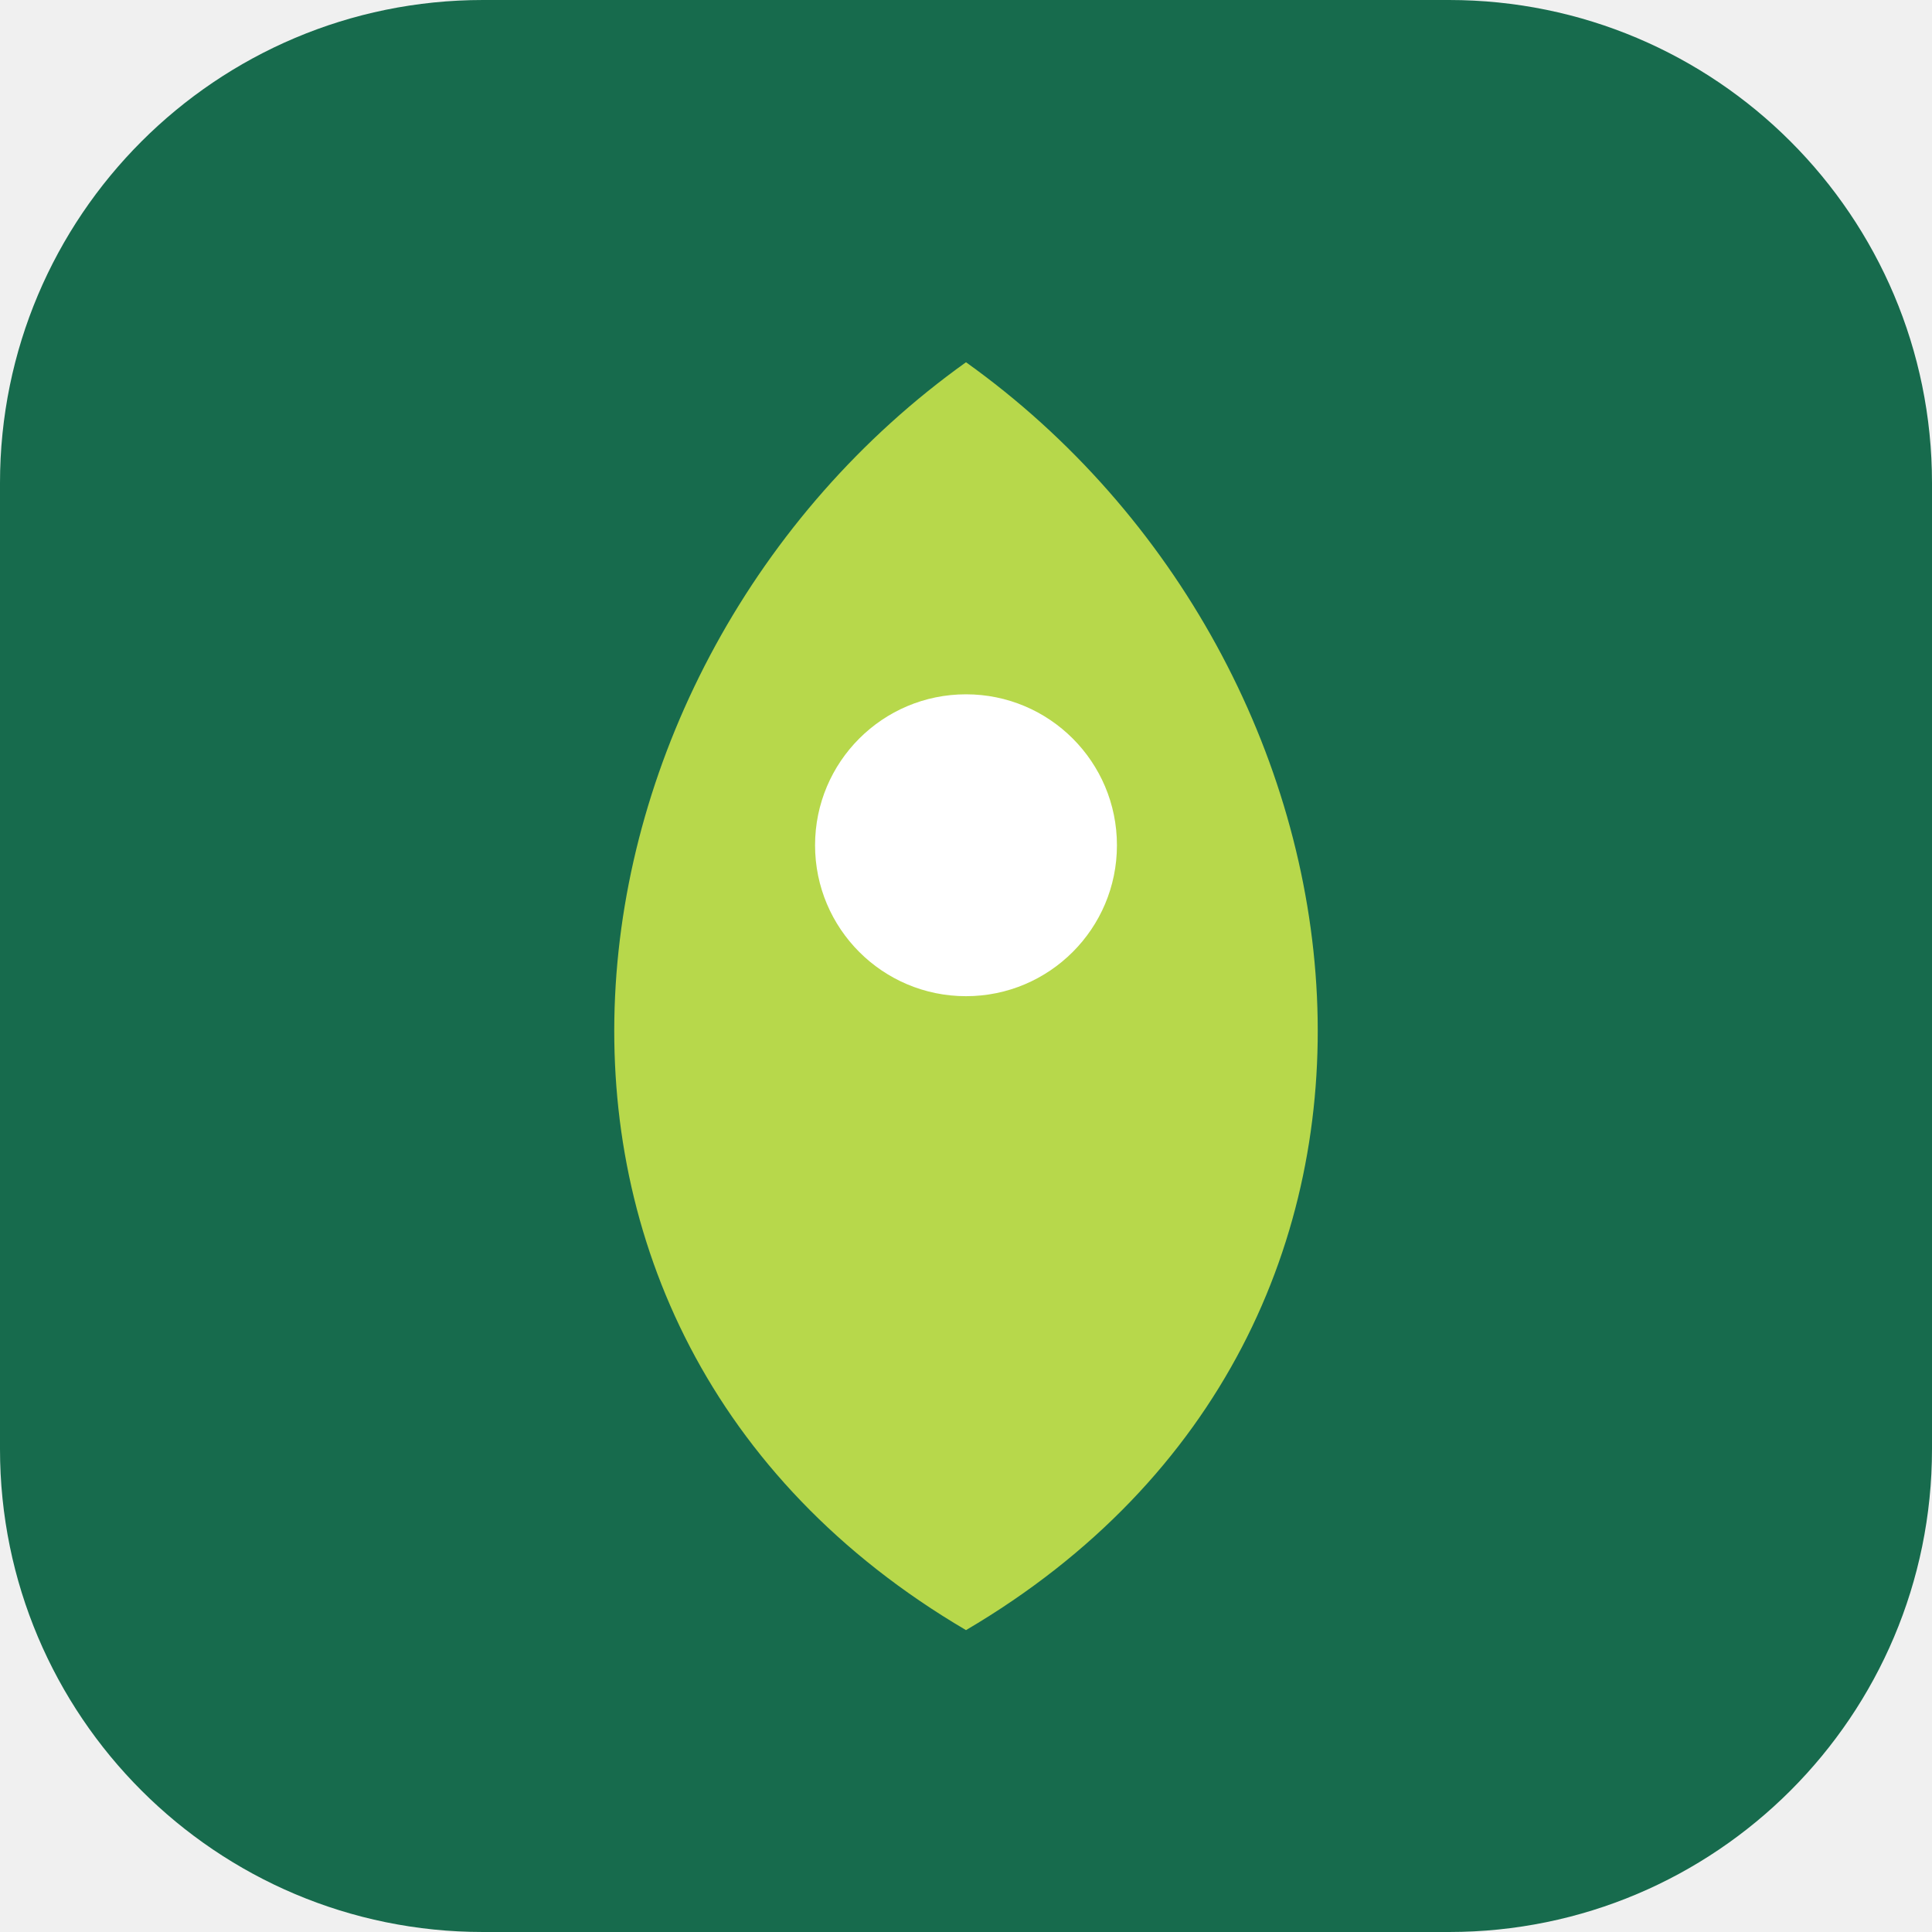
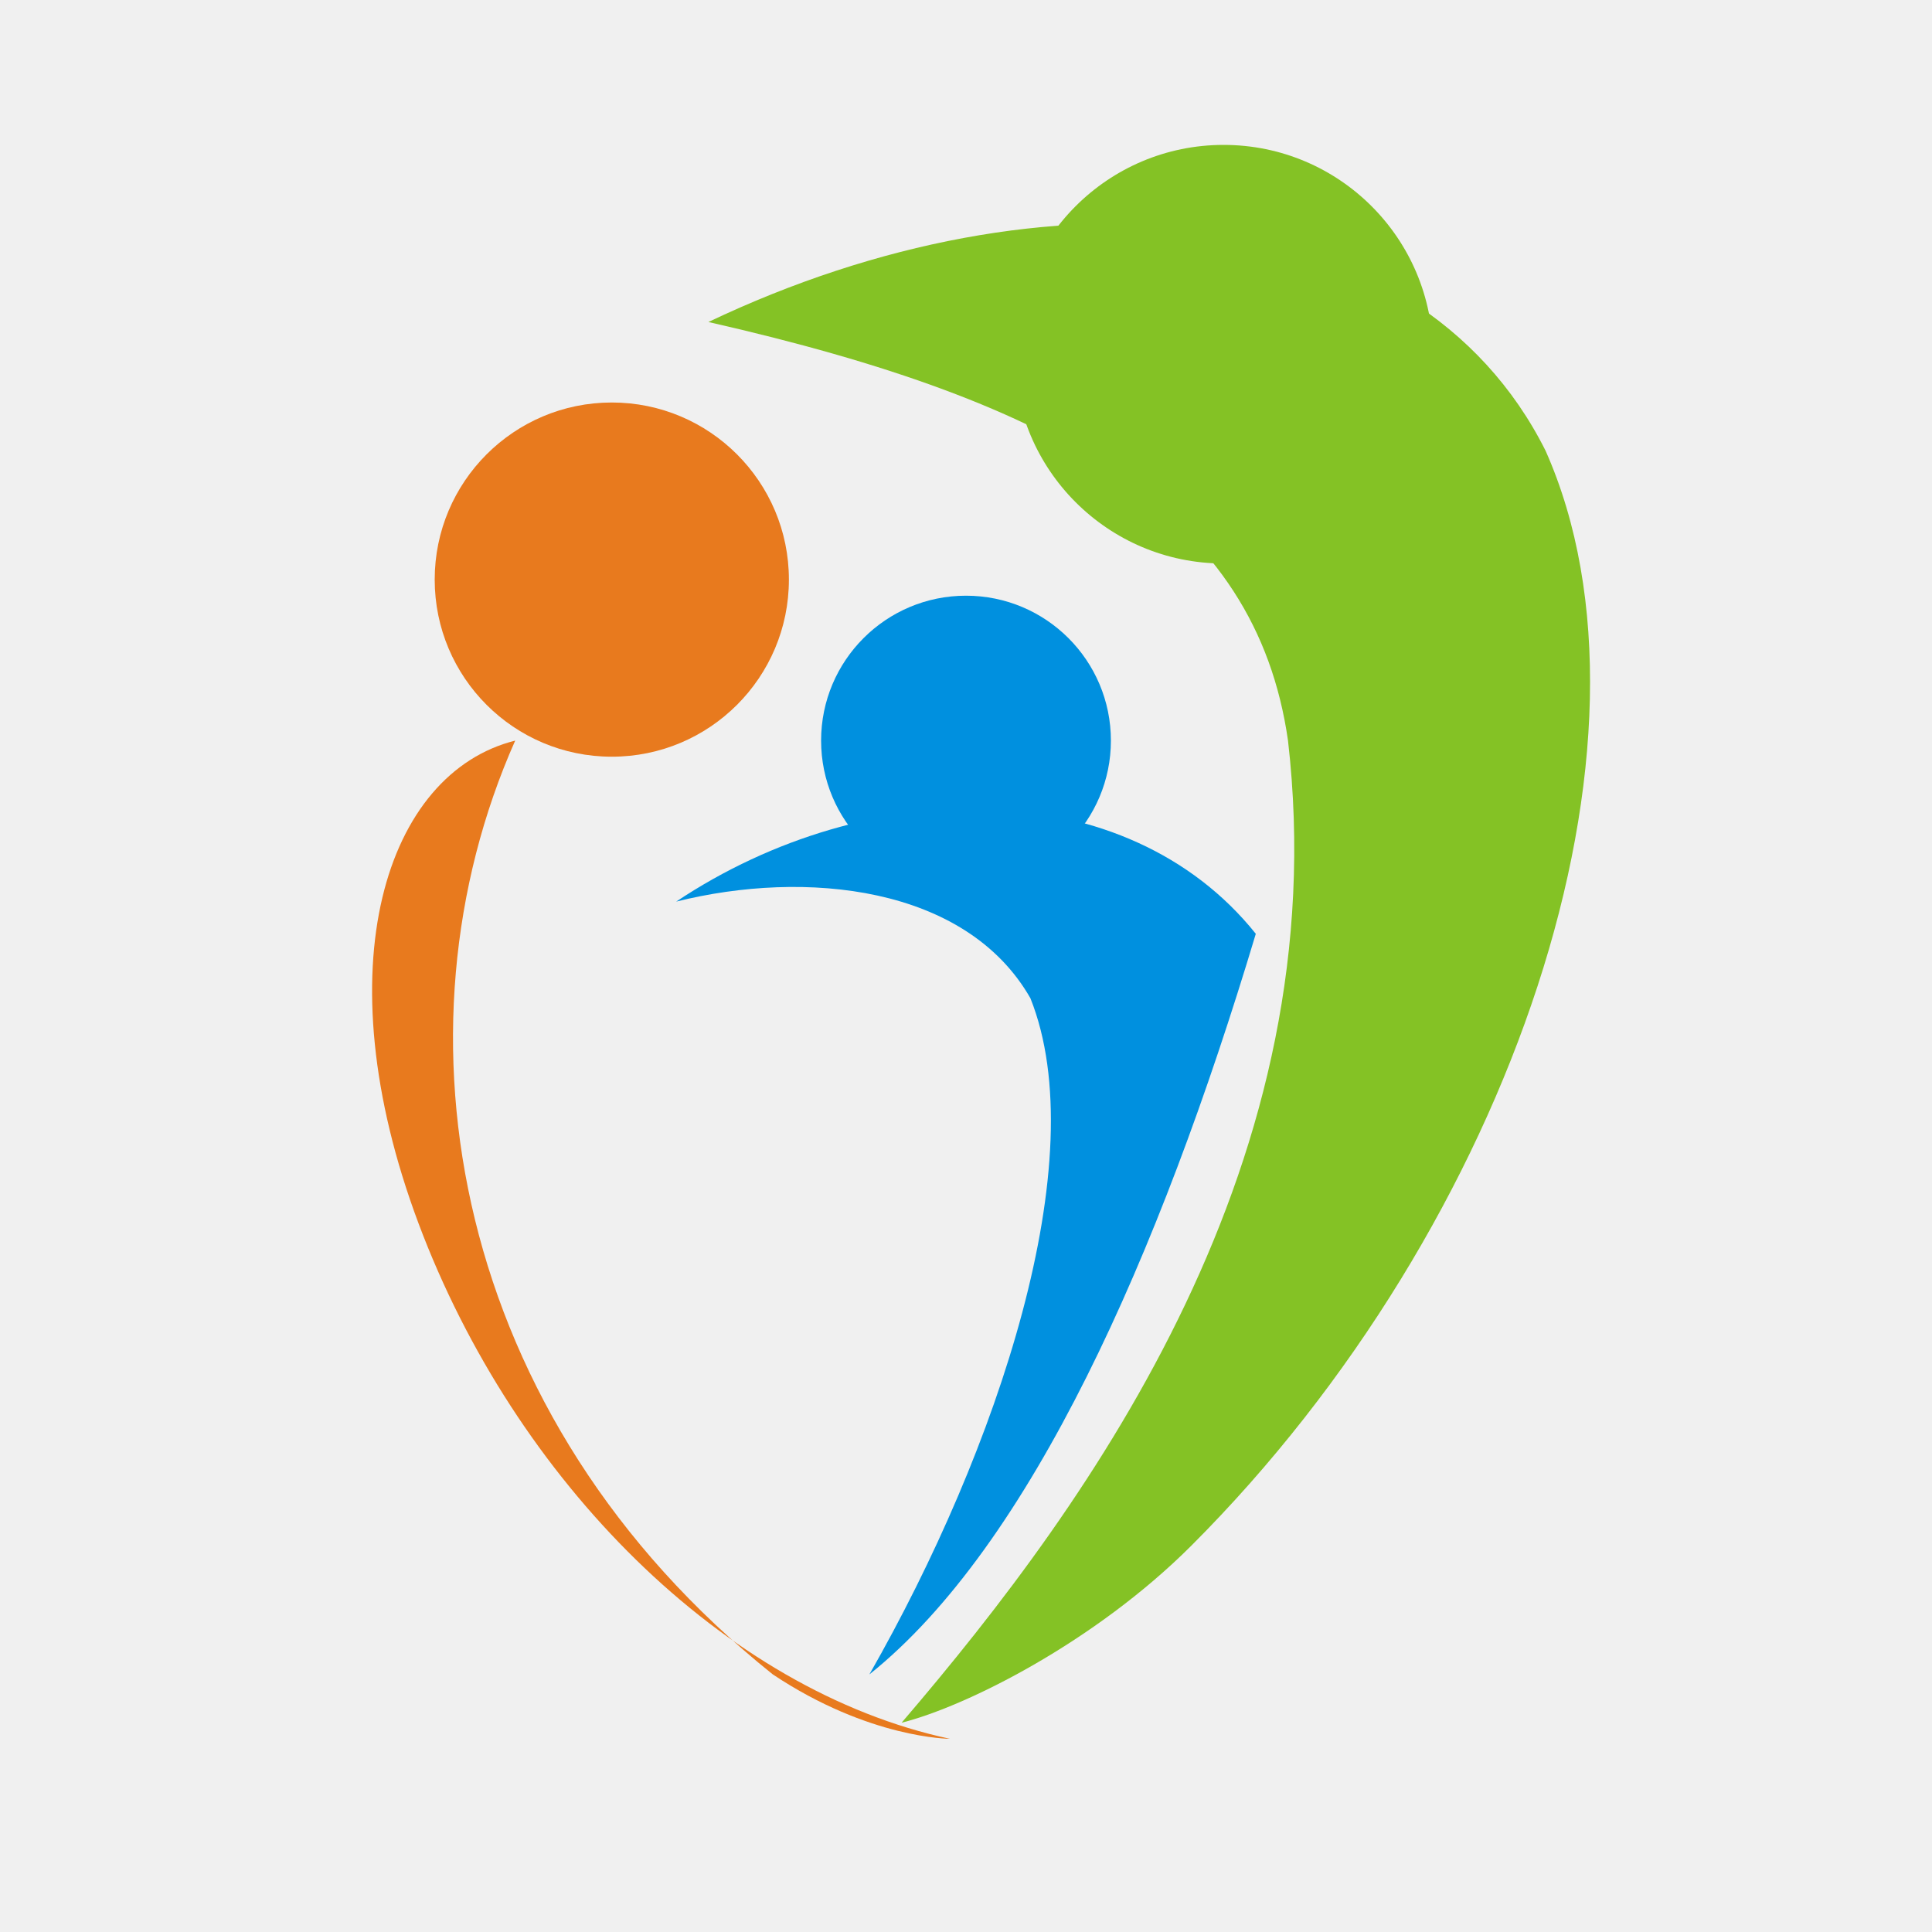
- <svg xmlns="http://www.w3.org/2000/svg" viewBox="0 0 64 64" width="100%" height="100%">
-   <rect width="64" height="64" rx="16" fill="#176B4D" />
-   <path d="M 32 12 C 18 22 15 44 32 54 C 49 44 46 22 32 12 Z" fill="#B7D84B" />
-   <circle cx="32" cy="28" r="5" fill="#FFFFFF" />
+ <svg xmlns="http://www.w3.org/2000/svg" viewBox="0 0 120 120" width="100%" height="100%">
+   <circle cx="76" cy="22" r="13" fill="#84C225" />
+   <path d="M 44 20 C 65 10, 88 12, 96 28 C 104 46, 94 76, 74 96 C 68 102, 60 106, 56 107 C 68 93, 83 72, 80 46 C 78 32, 66 25, 44 20 Z" fill="#84C225" />
+   <circle cx="38" cy="36" r="11" fill="#E87A1E" />
+   <path d="M 32 46 C 24 64, 28 88, 48 104 C 54 108, 59 108, 59 108 C 45 105, 32 92, 26 76 C 20 60, 24 48, 32 46 Z" fill="#E87A1E" />
+   <circle cx="60" cy="46" r="9" fill="#0090DF" />
+   <path d="M 42 56 C 54 48, 70 48, 78 58 C 72 78, 64 96, 54 104 C 62 90, 68 72, 64 62 C 60 55, 50 54, 42 56 Z" fill="#0090DF" />
</svg>
